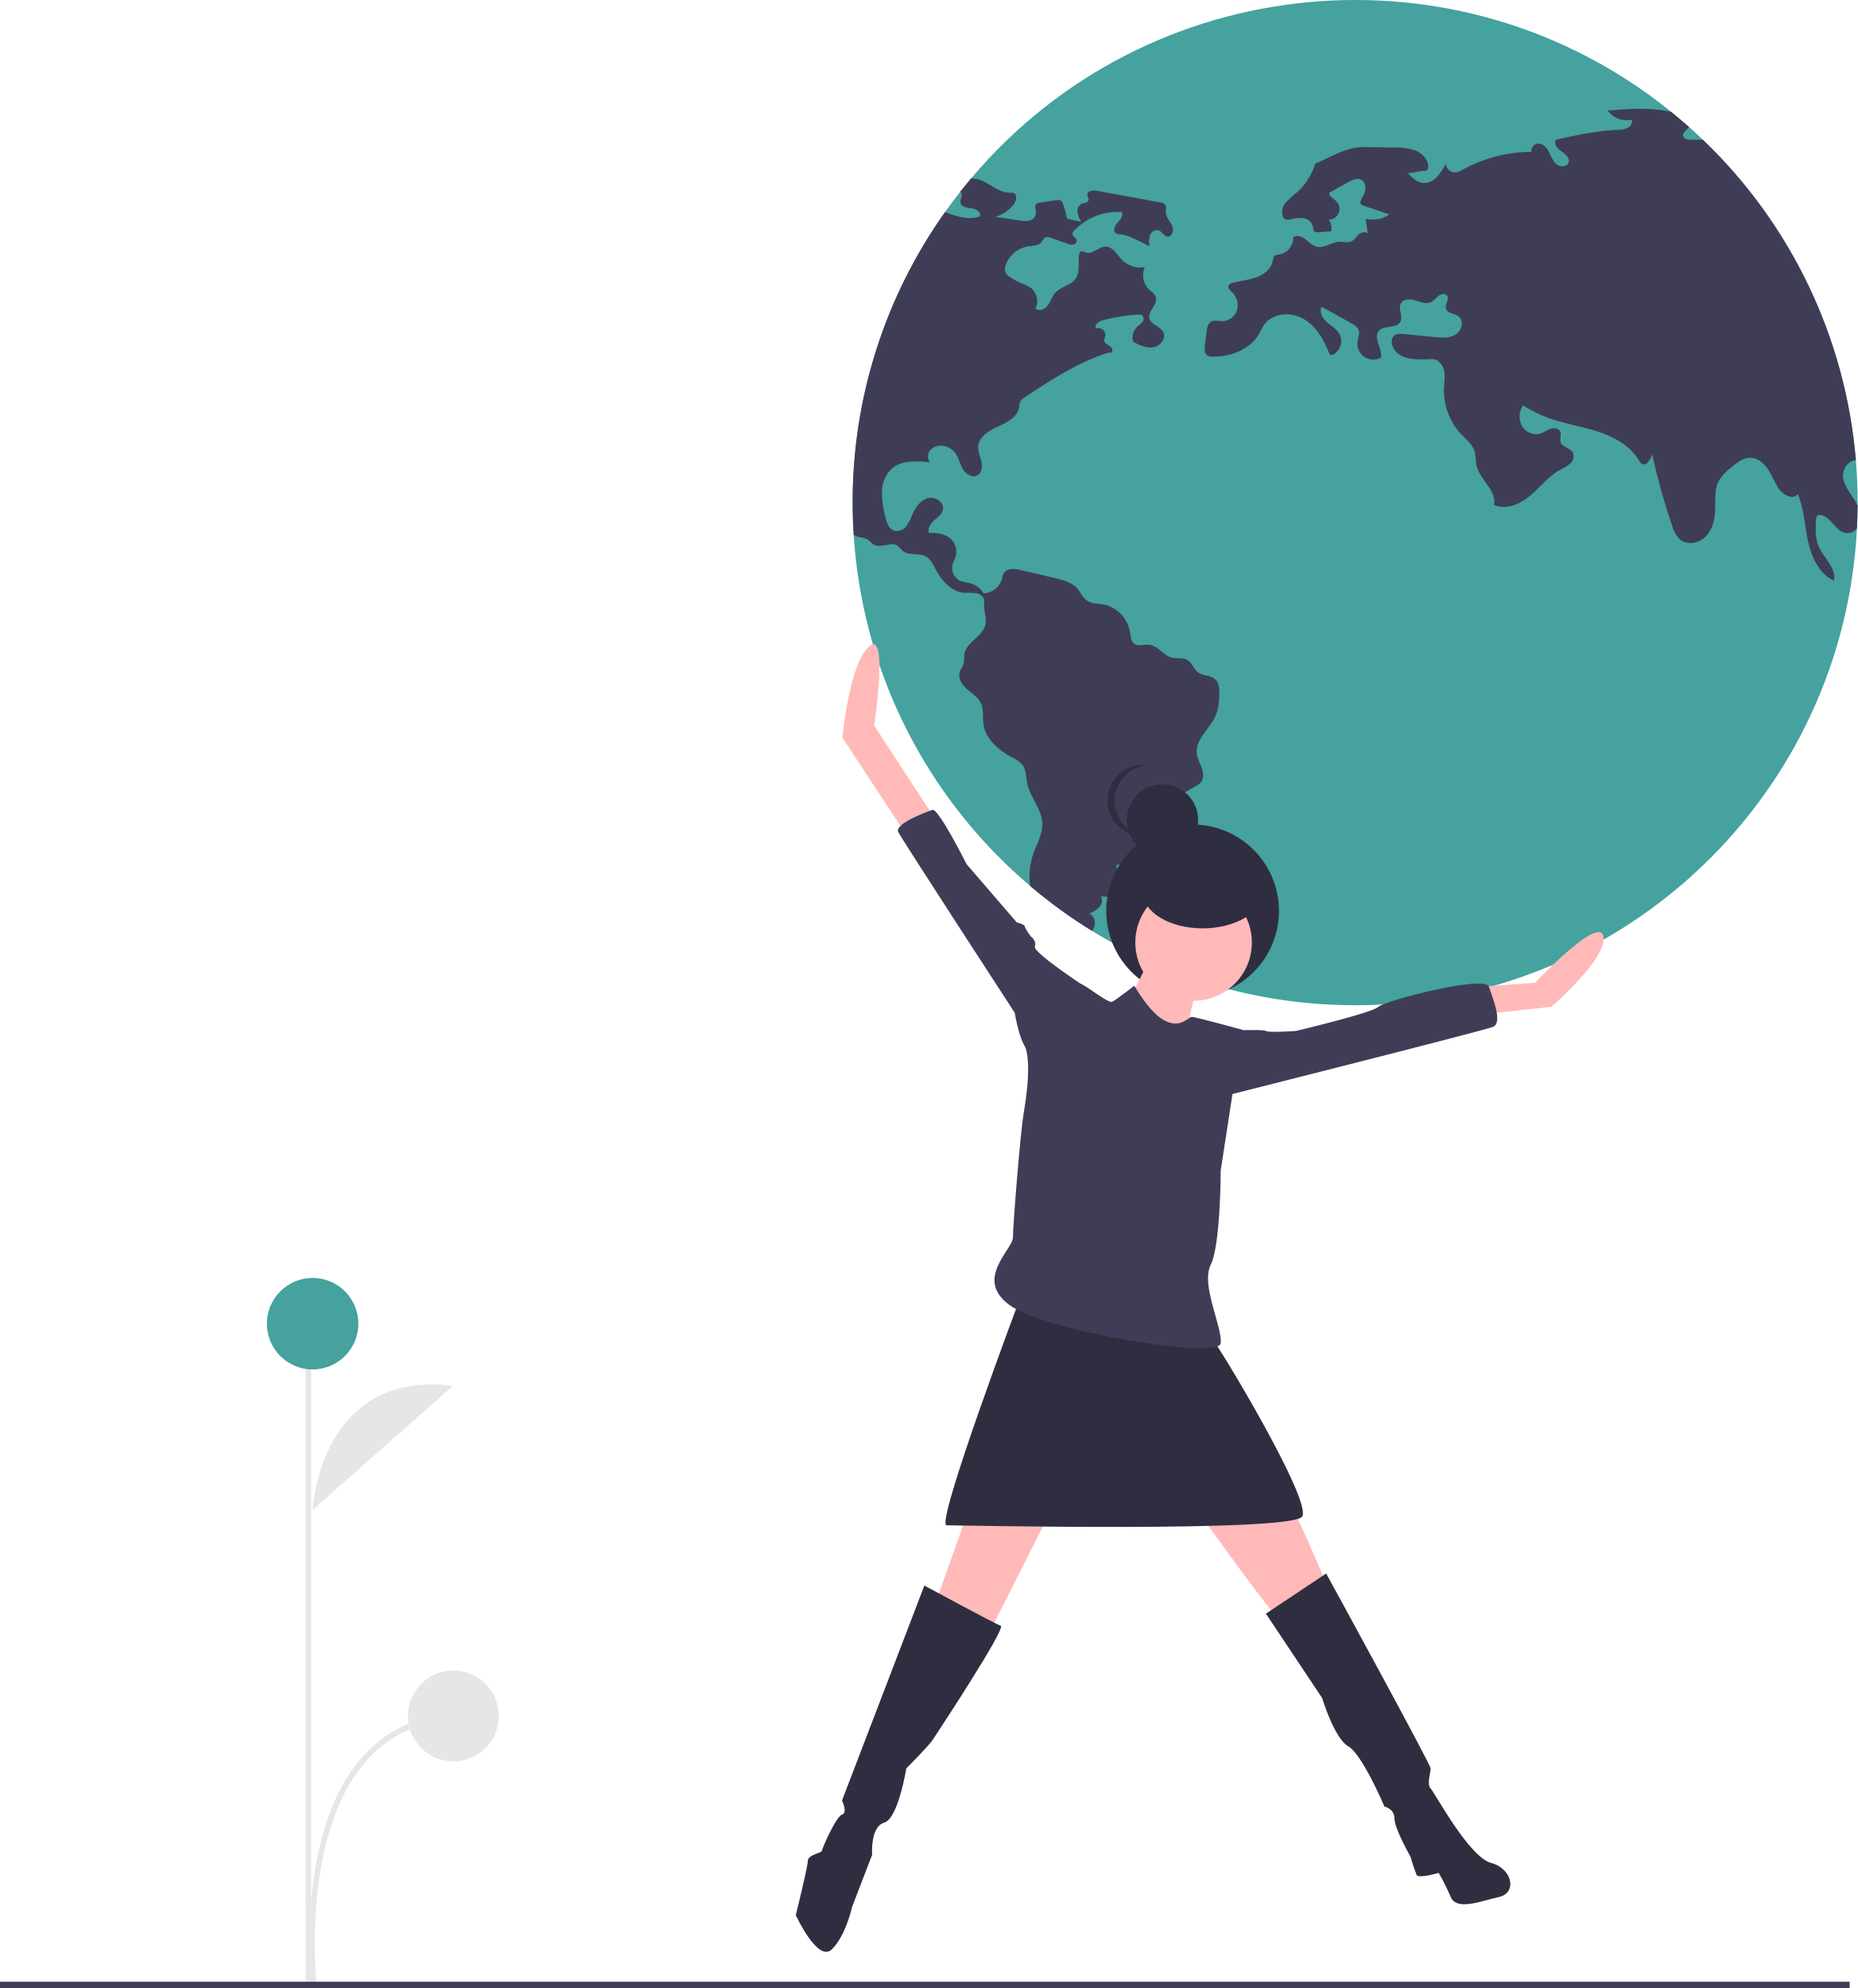
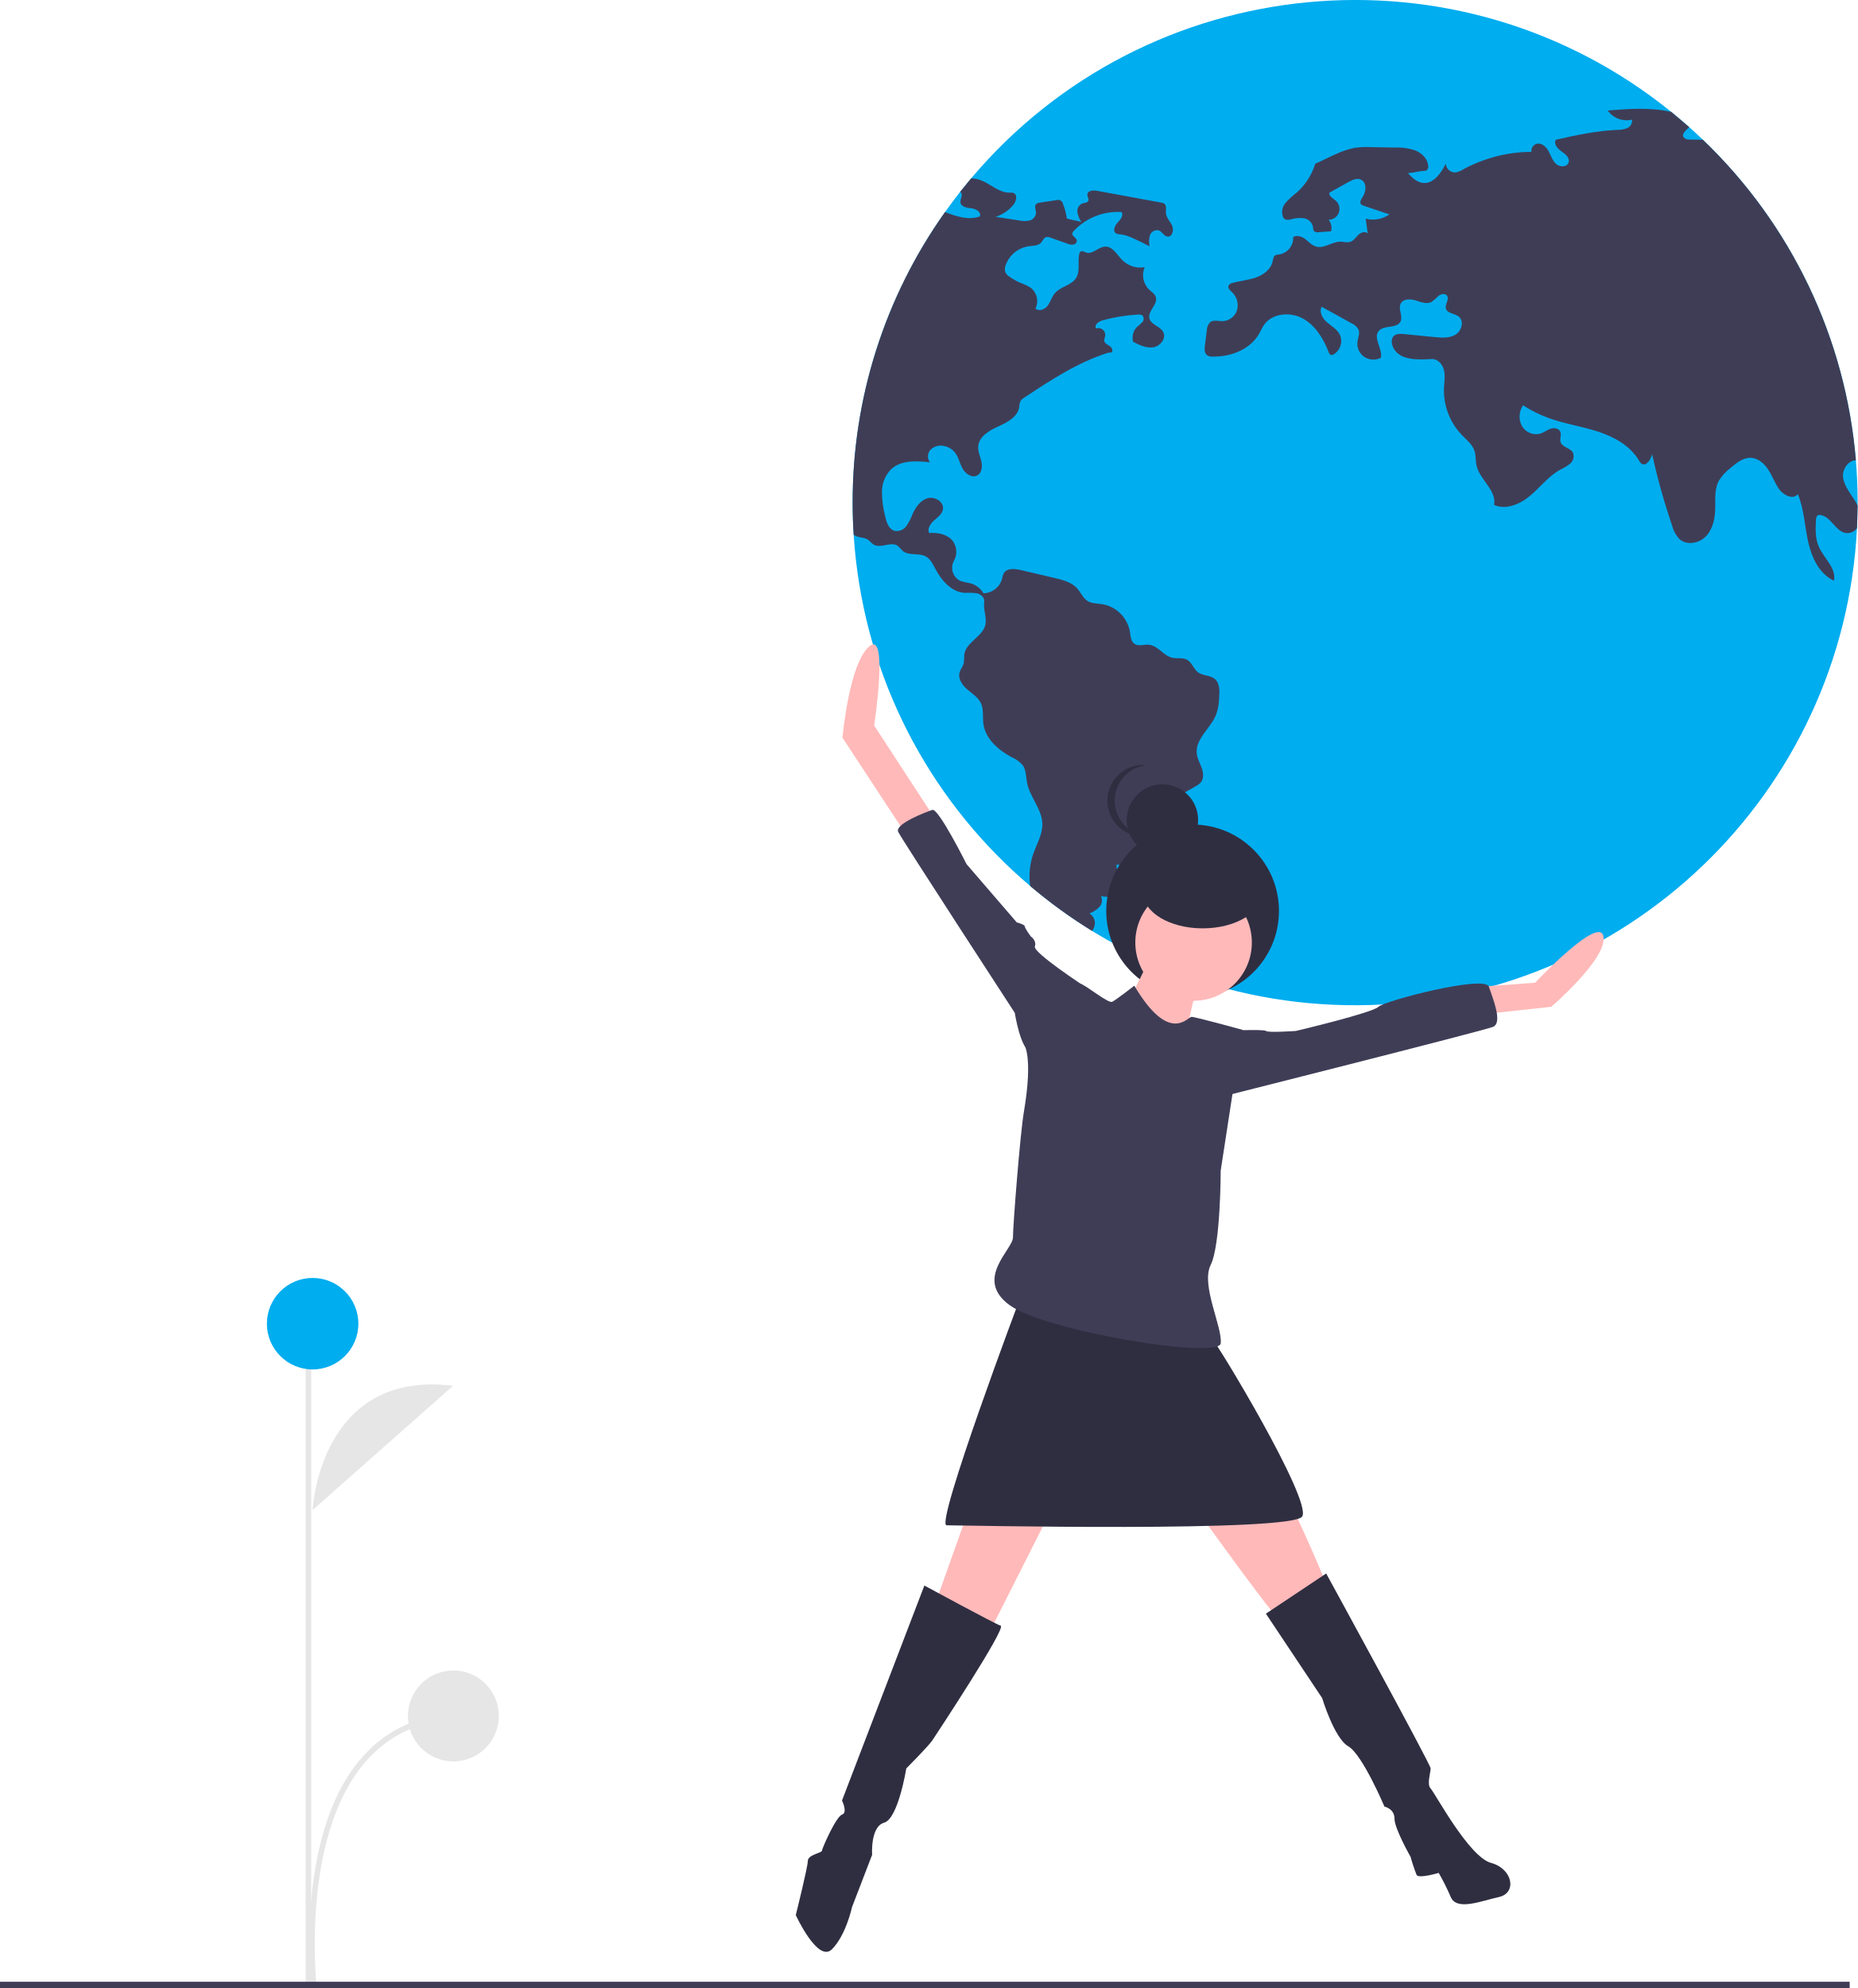
<svg xmlns="http://www.w3.org/2000/svg" id="b64b805f-e6f6-44d8-97ce-775b67d7efb4" data-name="Layer 1" width="666.856" height="713.509" viewBox="0 0 666.856 713.509">
  <path d="M378.799,635.188s2.345-50.443,50.424-44.58" transform="translate(-266.5719 -93.24559)" fill="#e6e6e6" />
  <path d="M378.234,806.116c-.06-.528-5.735-53.091,17.243-80.908,8.48-10.267,19.843-16.016,33.773-17.088l.153,1.982c-13.37,1.029-24.268,6.536-32.391,16.368-22.44,27.162-16.862,78.902-16.804,79.421Z" transform="translate(-266.5719 -93.24559)" fill="#e6e6e6" />
  <rect x="109.72" y="490.367" width="2" height="221" fill="#e6e6e6" />
-   <circle cx="112.227" cy="475.082" r="16.417" fill="#45a29e" />
+   <circle cx="112.227" cy="475.082" r="16.417" fill="#00adef" />
  <circle cx="162.755" cy="615.865" r="16.313" fill="#e6e6e6" />
-   <path d="M933.428,273.633v1.08q-.037,4.068-.233,8.099a180.387,180.387,0,0,1-360.173,2.356q-.368-5.724-.368-11.535a179.493,179.493,0,0,1,33.169-104.269q2.595-3.681,5.399-7.228c1.288-1.644,2.614-3.252,3.951-4.847a180.421,180.421,0,0,1,251.388-23.855c2.172,1.755,4.307,3.571,6.393,5.424q2.503,2.227,4.921,4.553a179.899,179.899,0,0,1,54.926,115.055Q933.428,265.975,933.428,273.633Z" transform="translate(-266.5719 -93.24559)" fill="#45a29e" />
+   <path d="M933.428,273.633v1.08q-.037,4.068-.233,8.099a180.387,180.387,0,0,1-360.173,2.356q-.368-5.724-.368-11.535a179.493,179.493,0,0,1,33.169-104.269q2.595-3.681,5.399-7.228c1.288-1.644,2.614-3.252,3.951-4.847a180.421,180.421,0,0,1,251.388-23.855c2.172,1.755,4.307,3.571,6.393,5.424q2.503,2.227,4.921,4.553a179.899,179.899,0,0,1,54.926,115.055Q933.428,265.975,933.428,273.633Z" transform="translate(-266.5719 -93.24559)" fill="#00adef" />
  <path d="M611.223,162.136a1.003,1.003,0,0,1,.245.147c.969.798-.245,2.332-.098,3.595.172,1.62,2.332,1.976,3.964,2.135,1.632.172,3.694,1.485,2.921,2.933-4.099,1.411-8.246.025-12.431-1.583a179.494,179.494,0,0,0-33.169,104.269q0,5.817.368,11.535a4.662,4.662,0,0,0,1.117.601c1.227.466,2.651.38,3.78,1.043.896.528,1.497,1.46,2.393,1.951,2.565,1.399,6.123-1.288,8.516.38a22.004,22.004,0,0,1,1.755,1.792c2.209,1.914,5.841.626,8.394,2.062,1.644.92,2.491,2.761,3.375,4.43,2.197,4.172,5.755,8.271,10.455,8.602a28.155,28.155,0,0,1,4.442.147c1.448.331,2.871,1.595,2.638,3.056-.405,2.516.834,5.264.503,7.78-.601,4.602-7.117,6.614-7.67,11.216a27.711,27.711,0,0,1-.172,3.031c-.295,1.203-1.203,2.184-1.522,3.387-.614,2.27,1.019,4.54,2.798,6.062,1.792,1.534,3.927,2.859,4.908,4.994,1.031,2.27.528,4.908.859,7.375.736,5.387,5.387,9.375,10.173,11.952a10.622,10.622,0,0,1,3.976,2.896c1.227,1.779,1.104,4.123,1.522,6.246,1.006,5.191,5.375,9.473,5.497,14.762.086,3.767-2,7.179-3.252,10.725a24.752,24.752,0,0,0-1.117,11.584,181.251,181.251,0,0,0,22.248,16.137,6.482,6.482,0,0,0,.92-2.062,4.077,4.077,0,0,0-1.902-4.221,10.088,10.088,0,0,0,3.522-2.258,3.455,3.455,0,0,0,.638-3.902c2.16.27,4.724.405,6.148-1.252,1.141-1.325,1.068-3.313.614-4.994-.454-1.693-1.215-3.325-1.227-5.08a91.382,91.382,0,0,0,14.995-.503,9.734,9.734,0,0,0-4.565-5.718c2.258-.38,4.307-3.08,5.019-5.252a13.378,13.378,0,0,0,.098-6.786,3.61,3.61,0,0,1-.074-1.767,3.477,3.477,0,0,1,1.792-1.73q5.596-3.221,11.191-6.43a6.747,6.747,0,0,0,1.792-1.313c1.166-1.387.994-3.46.393-5.166s-1.558-3.313-1.792-5.105c-.687-5.363,5.056-9.216,6.995-14.271a21.434,21.434,0,0,0,1.055-6.246c.16-2.282.172-4.921-1.571-6.381-1.681-1.411-4.295-1.092-6.05-2.405-1.608-1.203-2.16-3.522-3.915-4.491-1.595-.884-3.583-.319-5.363-.736-3.117-.724-5.08-4.319-8.271-4.651-1.792-.196-3.829.687-5.301-.356-1.301-.933-1.35-2.786-1.595-4.356a12.169,12.169,0,0,0-9.817-9.842c-1.853-.295-3.865-.184-5.448-1.203-1.595-1.031-2.319-2.957-3.583-4.393-2.012-2.295-5.203-3.117-8.185-3.816q-6.074-1.417-12.136-2.847c-2.147-.515-4.921-.785-6.087,1.104a8.302,8.302,0,0,0-.712,2.27,7.04,7.04,0,0,1-6.602,4.958,7.801,7.801,0,0,0-4.589-3.559,28.957,28.957,0,0,1-3.73-.884,5.227,5.227,0,0,1-2.258-7.252,6.511,6.511,0,0,0-1.117-7.817c-2.062-1.853-5.043-2.307-7.817-2.123-.724-1.583.491-3.362,1.792-4.516,1.313-1.141,2.896-2.27,3.178-3.988.454-2.7-2.994-4.749-5.608-3.951-2.614.81-4.283,3.35-5.387,5.853a17.653,17.653,0,0,1-2.172,4.16,4.264,4.264,0,0,1-4.123,1.693c-2.16-.552-2.982-3.117-3.46-5.277a34.407,34.407,0,0,1-1.153-8.848,11.55,11.55,0,0,1,3.338-8.05c3.571-3.289,9.068-2.97,13.891-2.442a3.538,3.538,0,0,1,.368-4.663,5.302,5.302,0,0,1,4.81-1.178,6.6,6.6,0,0,1,3.718,2.221c1.374,1.669,1.767,3.939,2.798,5.829,1.043,1.902,3.375,3.522,5.277,2.503,1.657-.884,1.914-3.166,1.509-4.994-.417-1.816-1.288-3.595-1.141-5.461.282-3.546,3.976-5.694,7.228-7.154s6.97-3.436,7.485-6.97a6.513,6.513,0,0,1,.393-2.012,3.934,3.934,0,0,1,1.46-1.374c9.486-6.271,19.143-12.627,29.991-16.051.564-.184.626.012,1.203-.123.81-.466.27-1.755-.503-2.27s-1.804-.92-2-1.828c-.135-.663.258-1.325.356-2a2.497,2.497,0,0,0-3.276-2.528c-.871-1.153.847-2.491,2.246-2.884a61.333,61.333,0,0,1,12.823-2.086,2.283,2.283,0,0,1,1.46.245,1.735,1.735,0,0,1,.11,2.381,13.44,13.44,0,0,1-1.951,1.779,5.36,5.36,0,0,0-1.399,5.387c2.27,1.153,4.724,2.344,7.24,1.939,2.503-.405,4.724-3.227,3.546-5.473-1.092-2.098-4.393-2.577-4.958-4.872-.663-2.687,3.141-5.08,2.282-7.706-.368-1.153-1.522-1.841-2.405-2.663a7.26,7.26,0,0,1-1.583-8.025,9.144,9.144,0,0,1-8.001-2.503c-1.914-1.927-3.436-4.982-6.16-4.884-2.491.074-4.639,2.982-6.97,2.098-.577-.221-1.178-.663-1.73-.405a1.43,1.43,0,0,0-.65,1.068c-.589,2.835.429,6.062-1.117,8.516-1.681,2.663-5.571,3.031-7.608,5.436-1.104,1.301-1.534,3.056-2.552,4.43s-3.166,2.258-4.393,1.055a6.047,6.047,0,0,0-1.644-7.363,15.812,15.812,0,0,0-3.632-1.767,21.557,21.557,0,0,1-4.062-2.258,4.025,4.025,0,0,1-1.485-1.595,3.668,3.668,0,0,1,.098-2.528,10.332,10.332,0,0,1,8.209-6.798c1.62-.221,3.51-.147,4.589-1.387.564-.65.859-1.644,1.693-1.902a2.469,2.469,0,0,1,1.558.184c2.025.712,4.037,1.423,6.062,2.135a4.152,4.152,0,0,0,2.16.356,1.453,1.453,0,0,0,1.264-1.534c-.196-1.006-1.743-1.485-1.595-2.503a1.591,1.591,0,0,1,.503-.859,21.683,21.683,0,0,1,17.192-6.786c.761,1.264-.442,2.749-1.46,3.816-1.006,1.08-1.816,2.994-.589,3.816a3.233,3.233,0,0,0,1.608.368,14.021,14.021,0,0,1,4.295,1.301c2.098.908,4.16,1.914,6.172,2.994a7.782,7.782,0,0,1,.147-3.976,2.7,2.7,0,0,1,3.191-1.73c1.203.466,1.816,2.062,3.105,2.209,1.706.196,2.381-2.332,1.669-3.902s-2.135-2.871-2.246-4.602c-.086-1.153.356-2.589-.564-3.289a2.441,2.441,0,0,0-1.092-.393q-11.559-2.117-23.131-4.246c-1.374-.258-3.35-.061-3.411,1.325-.037.785.663,1.558.356,2.27-.331.761-1.411.699-2.197.969a2.982,2.982,0,0,0-1.718,3.154,8.596,8.596,0,0,0,1.448,3.546c-1.509-.626-3.78-.736-5.289-1.374a20.356,20.356,0,0,0-1.325-5.093,1.797,1.797,0,0,0-2.344-1.448c-1.988.307-3.976.601-5.964.908a2.307,2.307,0,0,0-1.362.528c-.773.822-.012,2.135-.037,3.264a3.059,3.059,0,0,1-2.368,2.638,8.927,8.927,0,0,1-3.78-.049c-2.786-.429-5.559-.859-8.344-1.288a13.669,13.669,0,0,0,6.307-4.221c1.104-1.301,1.693-3.73.098-4.344a3.807,3.807,0,0,0-1.448-.11c-3.78.025-6.761-3.129-10.296-4.467a10.12,10.12,0,0,0-3.473-.638Z" transform="translate(-266.5719 -93.24559)" fill="#3f3d56" />
  <path d="M933.195,282.811a4.431,4.431,0,0,1-3.755,1.779c-3.841-.331-5.461-5.866-9.265-6.491a1.483,1.483,0,0,0-1.006.098c-.564.307-.663,1.068-.699,1.706-.16,3.166-.295,6.455.945,9.375,1.804,4.27,6.479,7.854,5.498,12.382-5.277-2.442-8.025-8.369-9.265-14.051-1.252-5.682-1.448-11.645-3.681-17.02-1.706,2.172-5.264.38-6.811-1.902-1.473-2.16-2.381-4.663-3.804-6.86-1.423-2.184-3.608-4.148-6.209-4.27-2.736-.123-5.117,1.755-7.203,3.534a16.67,16.67,0,0,0-4.479,4.982c-1.46,2.945-1.08,6.406-1.153,9.682-.074,3.534-.822,7.277-3.24,9.878-2.417,2.589-6.872,3.497-9.535,1.153a10.756,10.756,0,0,1-2.663-4.798,233.479,233.479,0,0,1-7.215-25.745c-.442,1.988-2.197,4.553-3.865,3.387a3.447,3.447,0,0,1-.884-1.153c-3.117-5.264-8.872-8.43-14.701-10.332-5.817-1.89-11.94-2.773-17.695-4.859a45.242,45.242,0,0,1-9.191-4.577,7.237,7.237,0,0,0-.442,7.387,5.918,5.918,0,0,0,6.651,2.786c1.276-.417,2.356-1.301,3.62-1.743,1.264-.429,2.97-.221,3.522,1.006.54,1.166-.27,2.577.135,3.804.601,1.853,3.411,2,4.393,3.694a3.419,3.419,0,0,1-.92,3.951,16.538,16.538,0,0,1-3.706,2.282c-4.123,2.295-7.056,6.209-10.664,9.252-3.608,3.056-8.7,5.277-12.995,3.325,1.019-5.191-5.154-8.995-6.295-14.161-.38-1.706-.184-3.51-.712-5.166-.773-2.405-2.908-4.05-4.651-5.866a23.056,23.056,0,0,1-6.32-16.75c.098-2.135.491-4.307,0-6.393-.479-2.074-2.209-4.086-4.344-4-4.872.221-11.02.589-13.572-3.571-.92-1.485-1.313-3.657.012-4.798.933-.798,2.307-.724,3.522-.601,3.669.356,7.326.724,10.995,1.08,2.565.245,5.338.454,7.547-.884s3.166-4.908,1.117-6.491c-1.485-1.153-4.16-1.092-4.602-2.921-.356-1.534,1.338-3.264.417-4.553-.65-.908-2.123-.663-3.019.025a19.721,19.721,0,0,1-2.54,2.221c-1.755.908-3.841.037-5.731-.552s-4.418-.638-5.326,1.117c-1.031,1.951.896,4.528-.11,6.491-1.35,2.589-5.89,1.117-7.78,3.35-2.16,2.552,1.473,6.381.749,9.645a6.013,6.013,0,0,1-5.927-.331,5.738,5.738,0,0,1-2.479-5.35c.172-1.473.945-2.982.429-4.369a5.1,5.1,0,0,0-2.589-2.368q-5.338-2.963-10.676-5.902c-.994,1.841.258,4.111,1.828,5.498,1.558,1.374,3.522,2.417,4.553,4.234a5.564,5.564,0,0,1-2.086,7.338,1.294,1.294,0,0,1-1.068.184,1.479,1.479,0,0,1-.687-.92c-1.877-4.823-4.712-9.572-9.228-12.087-4.528-2.528-11.02-2-13.989,2.233-.699,1.006-1.178,2.16-1.792,3.227-3.252,5.657-10.246,8.332-16.775,8.16a3.233,3.233,0,0,1-1.828-.429c-1.055-.724-1.006-2.27-.847-3.546.233-1.804.454-3.595.687-5.399a4.324,4.324,0,0,1,1.19-2.957c1.215-.957,2.957-.356,4.504-.38a5.673,5.673,0,0,0,5.166-3.988,6.411,6.411,0,0,0-1.792-6.381c-.699-.663-1.644-1.497-1.276-2.393a1.989,1.989,0,0,1,1.387-.933c2.761-.798,5.694-1.006,8.406-1.963,2.724-.945,5.363-2.884,6.013-5.694.196-.859.282-1.902,1.055-2.332a3.418,3.418,0,0,1,1.227-.245,5.972,5.972,0,0,0,5.117-6.222c1.301-.908,3.129-.233,4.393.736,1.252.969,2.368,2.246,3.902,2.663,2.859.785,5.62-1.755,8.59-1.767,1.252,0,2.54.442,3.706.012,1.19-.429,1.902-1.608,2.81-2.479.92-.884,2.516-1.411,3.362-.466-.245-1.779-.479-3.546-.724-5.313a10.445,10.445,0,0,0,8.504-1.546c-3.092-1.043-6.172-2.086-9.265-3.129a1.999,1.999,0,0,1-.871-.466c-.675-.724,0-1.853.54-2.675,1.313-1.976,1.534-5.228-.626-6.209-1.473-.675-3.154.135-4.565.92-2.258,1.252-4.516,2.516-6.774,3.767-.209,1.288,1.362,2.025,2.332,2.884a3.91,3.91,0,0,1-2.552,6.835,4.898,4.898,0,0,1,.871,4.135c-1.509.11-3.031.221-4.553.331a1.955,1.955,0,0,1-1.473-.295c-.491-.429-.417-1.19-.54-1.828a3.95,3.95,0,0,0-3.338-2.908,11.523,11.523,0,0,0-4.651.429,2.834,2.834,0,0,1-2.012-.049,2.008,2.008,0,0,1-.785-1.006,5.131,5.131,0,0,1,1.031-4.933,28.238,28.238,0,0,1,3.878-3.571,22.606,22.606,0,0,0,6.737-10.431c2.503-1.055,5.093-2.479,7.608-3.534a30.393,30.393,0,0,1,6.32-2.123,29.864,29.864,0,0,1,6.197-.295c2.822.049,5.657.098,8.479.16a20.407,20.407,0,0,1,7.424,1.068c2.319.957,4.369,3.031,4.528,5.534a1.699,1.699,0,0,1-.552,1.558,1.988,1.988,0,0,1-1.068.245c-2.344.074-3.338.663-5.682.749,1.485,1.583,3.154,3.252,5.313,3.534,3.804.491,6.541-3.448,8.295-6.872a3.349,3.349,0,0,0,3.497,3.105,7.053,7.053,0,0,0,2.638-1.031,51.899,51.899,0,0,1,24.604-6.356,2.649,2.649,0,0,1,2.025-2.921c1.755-.344,3.325,1.166,4.172,2.736.834,1.571,1.362,3.387,2.712,4.565,1.338,1.178,3.927,1.117,4.454-.577.515-1.632-1.19-3.031-2.602-4-1.423-.957-2.908-2.736-1.951-4.16,7.215-1.608,14.492-3.203,21.892-3.522a9.316,9.316,0,0,0,3.681-.638,2.861,2.861,0,0,0,1.718-3.031,8.367,8.367,0,0,1-8.713-3.289c7.596-.626,15.548-1.178,22.849.528l6.393,5.424c-1.215,1.264-2.835,2.454-1.951,3.718a2.72,2.72,0,0,0,2.246.773c1.546.025,3.092.061,4.626.061a179.899,179.899,0,0,1,54.926,115.055c-2.577-.098-4.945,3.166-4.614,6.013.393,3.301,2.773,5.952,4.479,8.798a13.408,13.408,0,0,1,.761,1.436Z" transform="translate(-266.5719 -93.24559)" fill="#3f3d56" />
  <circle cx="428.126" cy="326.94" r="31" fill="#2f2e41" />
  <path d="M679.9,435.847s-10.097,22.358-12.982,23.079,23.8,13.703,23.8,13.703,5.049-27.406,7.212-28.849S679.9,435.847,679.9,435.847Z" transform="translate(-266.5719 -93.24559)" fill="#ffb9b9" />
  <polygon points="353.467 525.791 334.715 578.44 354.909 586.374 389.528 517.858 353.467 525.791" fill="#ffb9b9" />
  <path d="M685.67,620.479s37.503,52.649,39.667,53.37S742.646,661.589,742.646,661.589s-18.752-45.437-24.521-47.601S685.67,620.479,685.67,620.479Z" transform="translate(-266.5719 -93.24559)" fill="#ffb9b9" />
  <path d="M598.402,662.31l-29.57,77.171s2.164,4.327,0,5.049-7.212,12.261-7.212,12.982-5.049,1.442-5.049,3.606-4.327,19.473-4.327,19.473,7.933,17.309,12.982,12.261S572.438,777.705,572.438,777.705l7.212-18.752s-.721-10.097,4.327-11.54,7.933-19.473,7.933-19.473,7.933-7.933,9.376-10.097,26.685-40.388,24.521-41.11S598.402,662.31,598.402,662.31Z" transform="translate(-266.5719 -93.24559)" fill="#2f2e41" />
  <path d="M721.009,672.407l21.637-14.424s37.503,68.516,37.503,69.958-1.442,5.77,0,7.212,13.703,24.521,21.637,26.685,9.376,10.818,2.885,12.261-15.146,5.049-17.309,0a79.371,79.371,0,0,0-4.327-8.655s-7.212,2.164-7.933.721a66.371,66.371,0,0,1-2.164-6.491s-5.77-10.097-5.77-13.703-3.606-4.327-3.606-4.327-7.933-18.752-12.982-21.637-9.376-17.309-9.376-17.309Z" transform="translate(-266.5719 -93.24559)" fill="#2f2e41" />
  <circle cx="428.474" cy="338.274" r="20.915" fill="#ffb9b9" />
  <path d="M633.02,558.454s-30.955,82.234-26.628,82.234,124.043,2.605,127.649-3.165-31.063-63.202-32.505-63.923S633.02,558.454,633.02,558.454Z" transform="translate(-266.5719 -93.24559)" fill="#2f2e41" />
  <path d="M602.008,386.804l-21.637-33.176s5.351-34.802-1.862-28.311-9.495,32.704-9.495,32.704l25.059,38.16Z" transform="translate(-266.5719 -93.24559)" fill="#ffb9b9" />
  <path d="M798.18,447.386l19.473-1.442s23.079-24.521,24.521-16.588-18.752,25.243-18.752,25.243l-26.685,2.885Z" transform="translate(-266.5719 -93.24559)" fill="#ffb9b9" />
  <path d="M656.1,454.599v-7.212S637.348,435.126,638.069,432.962s-1.442-3.606-1.442-3.606-2.164-2.885-2.164-3.606-2.885-1.442-2.885-1.442l-18.031-20.915s-10.097-20.194-12.261-19.473-13.703,5.049-12.261,7.933,41.831,64.91,41.831,64.91,2.164,13.703,5.77,13.703S656.1,454.599,656.1,454.599Z" transform="translate(-266.5719 -93.24559)" fill="#3f3d56" />
  <path d="M704.421,463.253s15.867-.721,16.588,0,10.818,0,10.818,0,27.406-6.491,29.57-8.655,38.225-11.54,39.667-7.212,5.049,12.982,1.442,14.424-100.971,25.964-100.971,25.964Z" transform="translate(-266.5719 -93.24559)" fill="#3f3d56" />
  <circle cx="417.282" cy="294.313" r="12.827" fill="#2f2e41" />
  <path d="M666.751,380.611a12.829,12.829,0,0,1,11.491-12.758,12.971,12.971,0,0,0-1.336-.069,12.827,12.827,0,1,0,0,25.655,12.968,12.968,0,0,0,1.336-.069A12.829,12.829,0,0,1,666.751,380.611Z" transform="translate(-266.5719 -93.24559)" fill="#2f2e41" />
  <ellipse cx="431.732" cy="320.367" rx="21.379" ry="12.827" fill="#2f2e41" />
  <path d="M673.769,447.026s-6.491,5.049-7.933,5.77-10.097-6.491-11.54-6.491-20.194,21.637-20.194,21.637,3.485,4.014,0,24.521c-1.307,7.691-3.9,40.572-3.9,44.9s-14.131,14.962-1.149,24.338,75.007,19.473,75.728,13.703-7.212-20.915-3.606-28.128,3.606-33.897,3.606-33.897l4.327-28.128,3.606-22.358s-16.949-4.688-18.391-4.688S686.391,468.302,673.769,447.026Z" transform="translate(-266.5719 -93.24559)" fill="#3f3d56" />
  <rect y="711.268" width="664" height="2.241" fill="#3f3d56" />
</svg>
